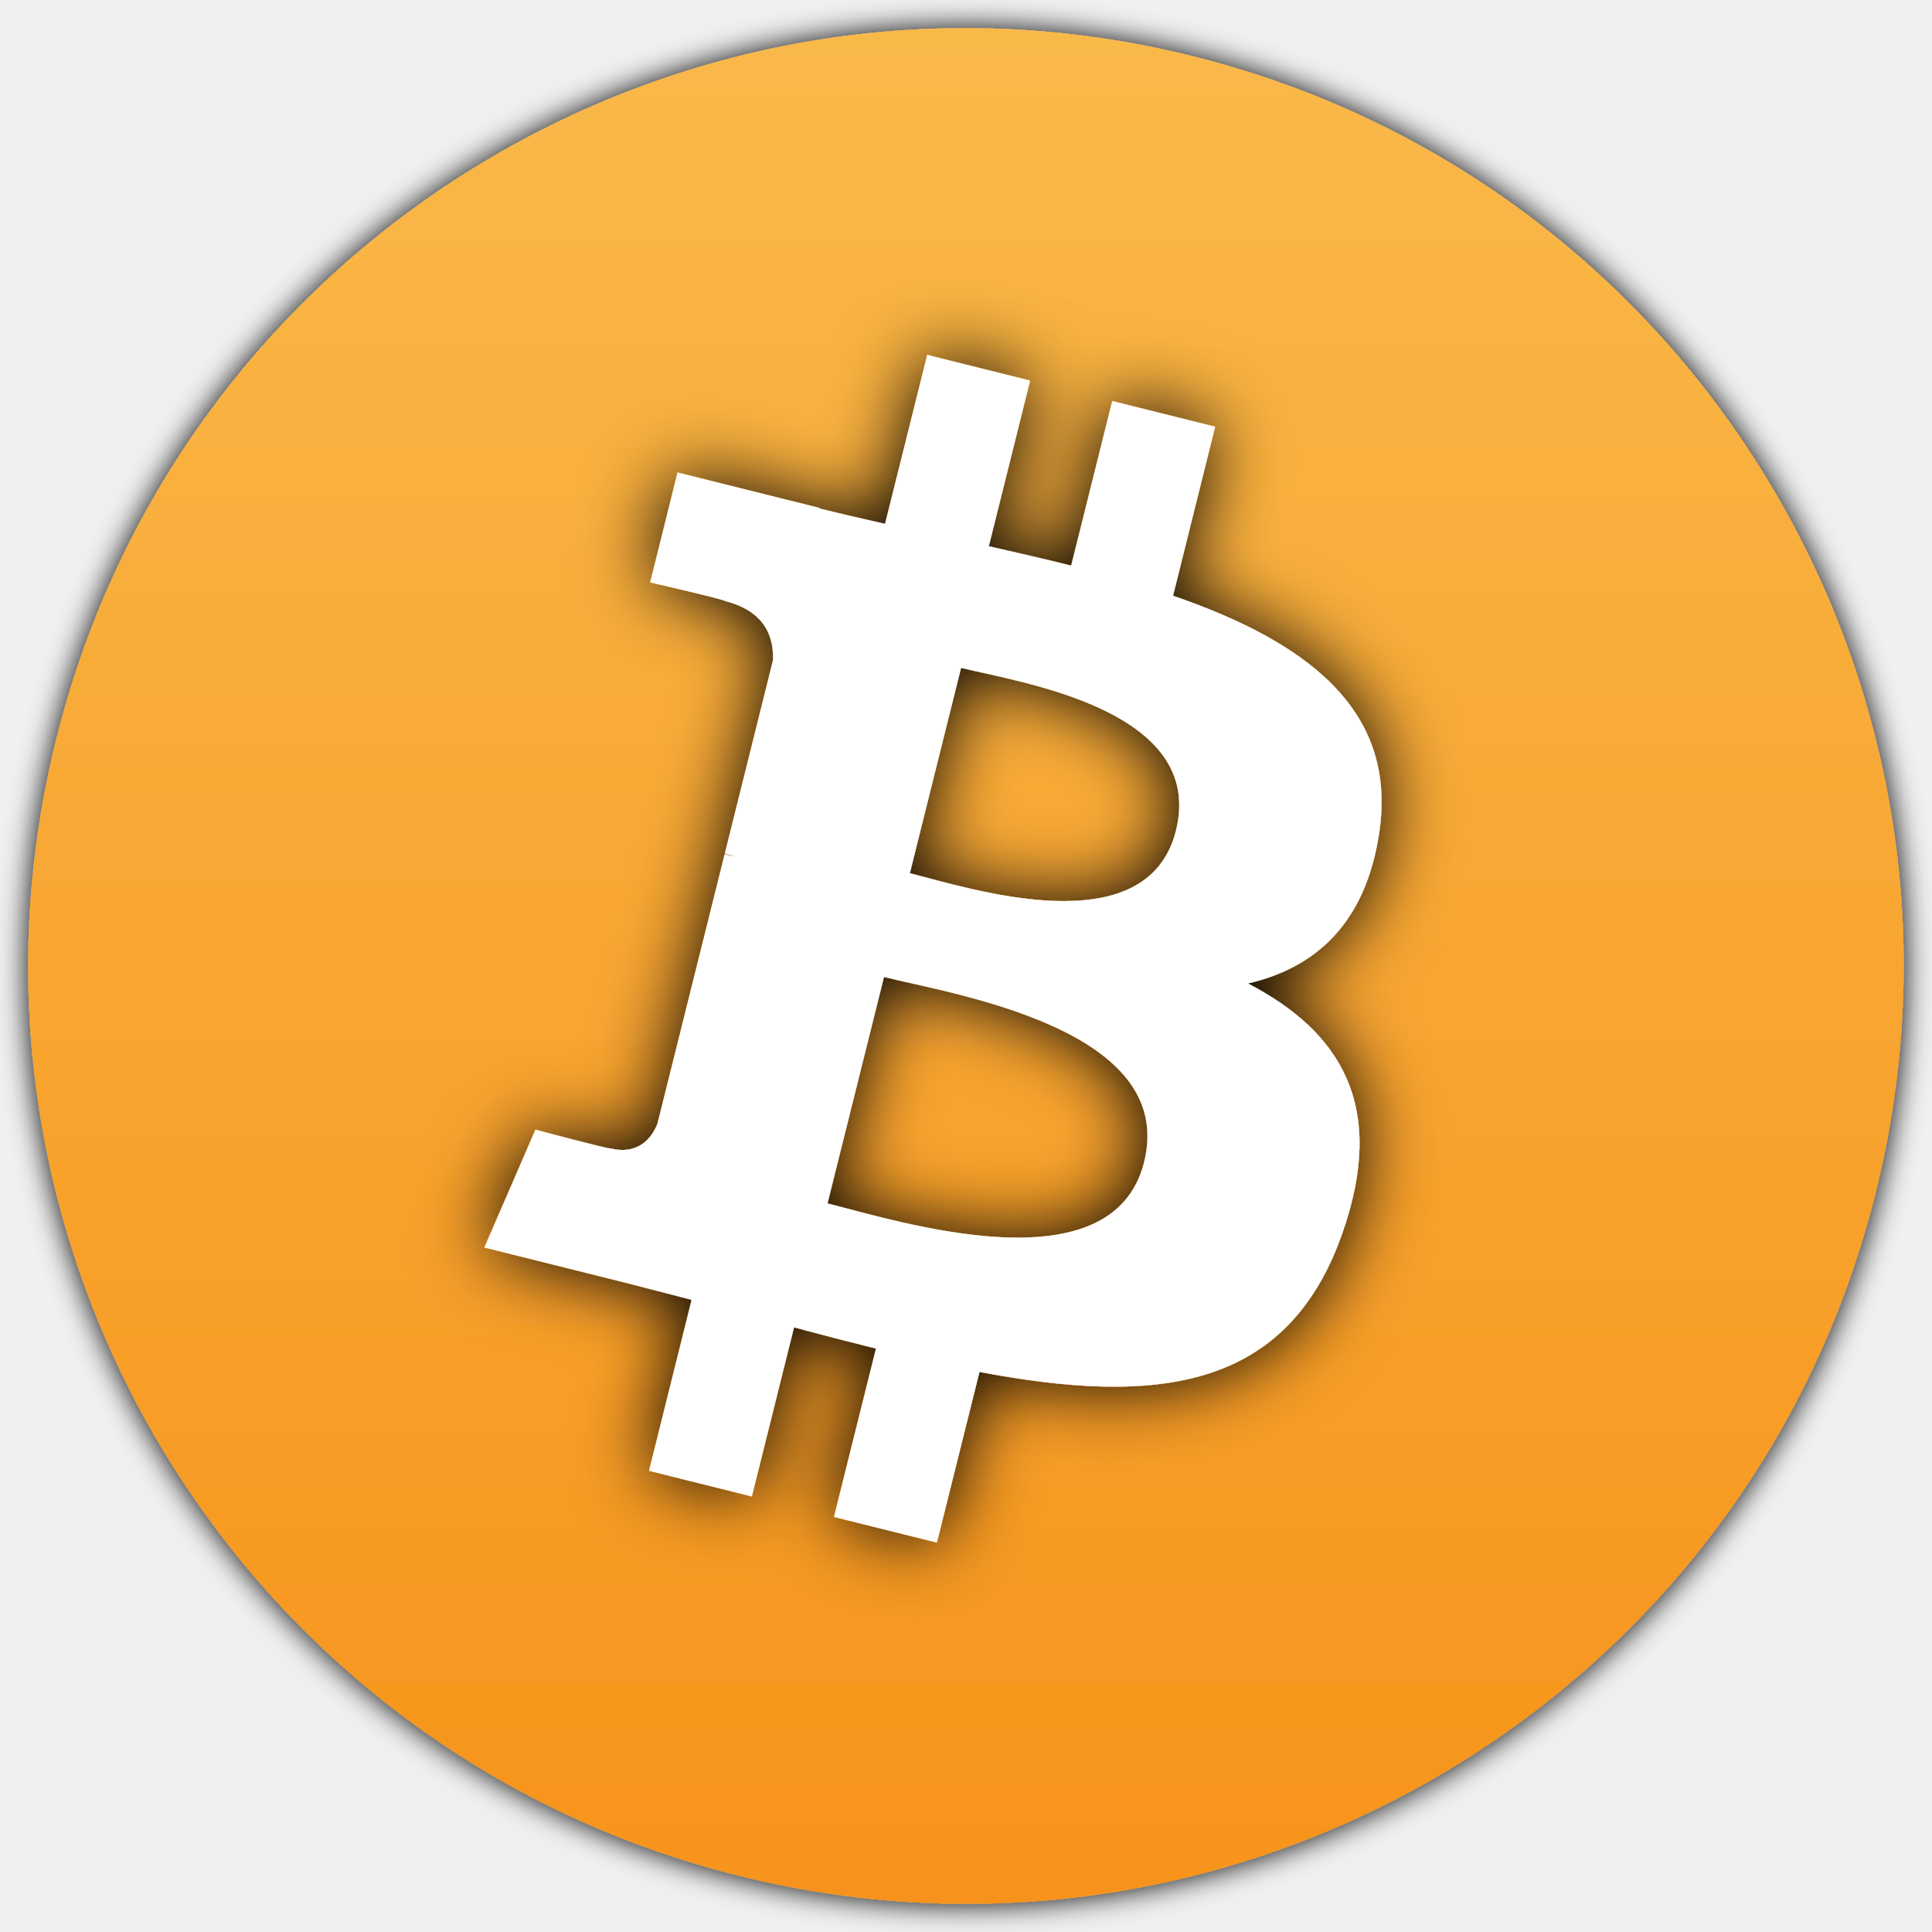
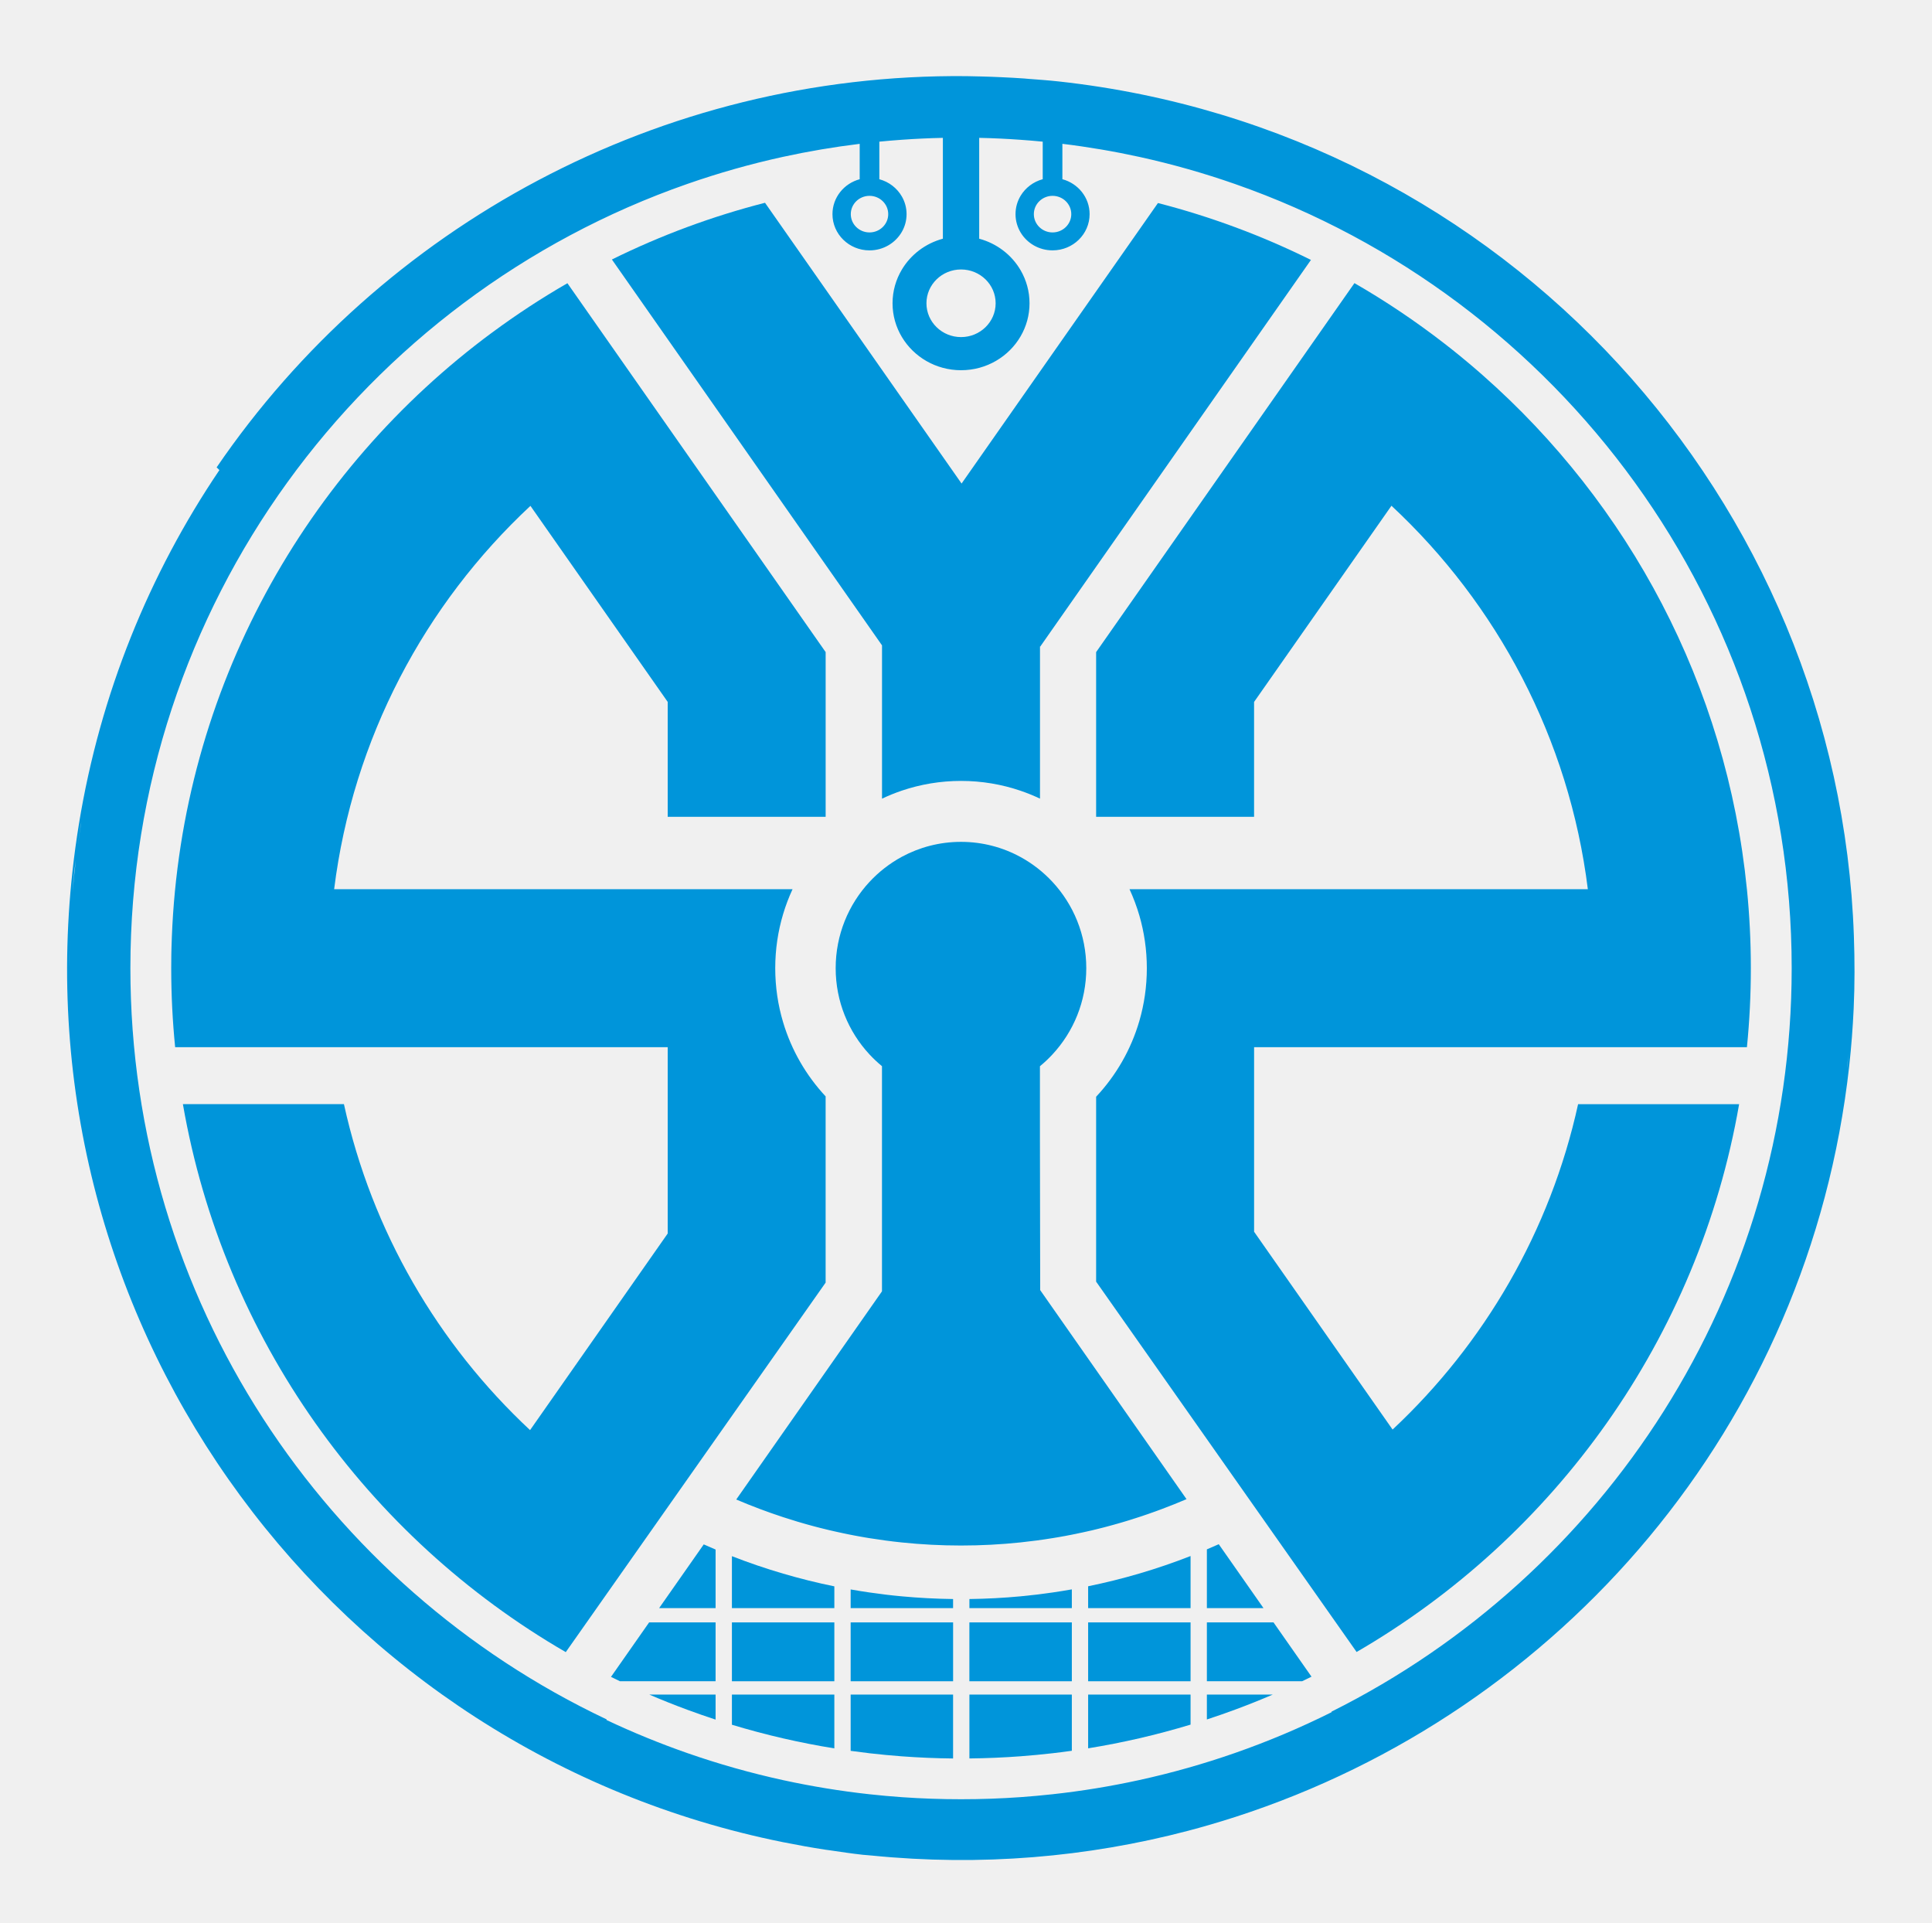
- <svg xmlns="http://www.w3.org/2000/svg" version="1.1" width="512px" height="512px" viewBox="-0.015 -0.015 1.03 1.03" preserveAspectRatio="xMidYMid">
-   <defs>
-     <filter id="coin-shadow">
-       <feGaussianBlur in="SourceAlpha" result="blur-out" stdDeviation="0.5" />
-       <feMerge>
-         <feMergeNode />
-         <feMergeNode in="SourceGraphic" />
-       </feMerge>
-     </filter>
-     <filter id="symbol-shadow">
-       <feGaussianBlur in="SourceAlpha" result="blur-out" stdDeviation="1.3" />
-       <feMerge>
-         <feMergeNode />
-         <feMergeNode in="SourceGraphic" />
-       </feMerge>
-     </filter>
-     <linearGradient id="coin-gradient" x1="0%" y1="0%" x2="0%" y2="100%">
-       <stop offset="0%" style="stop-color:#f9b949" />
-       <stop offset="100%" style="stop-color:#f7931a" />
-     </linearGradient>
-   </defs>
-   <g transform="scale(0.015625)">
-     <path id="coin" d="m 63.036,39.741 c -4.274,17.143 -21.637,27.576 -38.782,23.301 -17.138,-4.274 -27.571,-21.638 -23.295,-38.78 4.272,-17.145 21.635,-27.579 38.775,-23.305 17.144,4.274 27.576,21.64 23.302,38.784 z" style="fill:url(#coin-gradient)" filter="url(#coin-shadow)" />
-     <path id="symbol" d="m 46.101,27.441 c 0.637,-4.258 -2.605,-6.547 -7.038,-8.074 l 1.438,-5.768 -3.511,-0.875 -1.4,5.616 c -0.923,-0.23 -1.871,-0.447 -2.813,-0.662 l 1.41,-5.653 -3.509,-0.875 -1.439,5.766 c -0.764,-0.174 -1.514,-0.346 -2.242,-0.527 l 0.004,-0.018 -4.842,-1.209 -0.934,3.75 c 0,0 2.605,0.597 2.55,0.634 1.422,0.355 1.679,1.296 1.636,2.042 l -1.638,6.571 c 0.098,0.025 0.225,0.061 0.365,0.117 -0.117,-0.029 -0.242,-0.061 -0.371,-0.092 l -2.296,9.205 c -0.174,0.432 -0.615,1.08 -1.609,0.834 0.035,0.051 -2.552,-0.637 -2.552,-0.637 l -1.743,4.019 4.569,1.139 c 0.85,0.213 1.683,0.436 2.503,0.646 l -1.453,5.834 3.507,0.875 1.439,-5.772 c 0.958,0.26 1.888,0.5 2.798,0.726 l -1.434,5.745 3.511,0.875 1.453,-5.823 c 5.987,1.133 10.489,0.676 12.384,-4.739 1.527,-4.36 -0.076,-6.875 -3.226,-8.515 2.294,-0.529 4.022,-2.038 4.483,-5.155 z m -8.022,11.249 c -1.085,4.36 -8.426,2.003 -10.806,1.412 l 1.928,-7.729 c 2.38,0.594 10.012,1.77 8.878,6.317 z m 1.086,-11.312 c -0.99,3.966 -7.1,1.951 -9.082,1.457 l 1.748,-7.01 c 1.982,0.494 8.365,1.416 7.334,5.553 z" style="fill:#ffffff" filter="url(#symbol-shadow)" />
+ <svg xmlns="http://www.w3.org/2000/svg" version="1.1" id="Layer_1" x="0px" y="0px" width="97.5px" height="97px" viewBox="0 0 97.5 97" enable-background="new 0 0 97.5 97" xml:space="preserve">
+   <g>
+     <path fill-rule="evenodd" clip-rule="evenodd" fill="#0095DA" d="M36.937,78.522v2.622h2.585h2.584v-1.099   c-0.875-0.178-1.737-0.393-2.584-0.642C38.644,79.146,37.781,78.852,36.937,78.522z" />
+     <path fill-rule="evenodd" clip-rule="evenodd" fill="#0095DA" d="M43.88,85.506h-0.951v2.839c0.316,0.044,0.633,0.084,0.951,0.122   c0.542,0.062,1.086,0.114,1.633,0.155c0.854,0.063,1.716,0.1,2.585,0.108v-3.224h-2.585H43.88z" />
+     <polygon fill-rule="evenodd" clip-rule="evenodd" fill="#0095DA" points="36.937,81.864 36.937,84.834 39.521,84.834    42.106,84.834 42.106,81.864 39.521,81.864  " />
+     <polygon fill-rule="evenodd" clip-rule="evenodd" fill="#0095DA" points="43.88,81.864 42.929,81.864 42.929,84.834 43.88,84.834    45.514,84.834 48.099,84.834 48.099,81.864 45.514,81.864  " />
+     <path fill-rule="evenodd" clip-rule="evenodd" fill="#0095DA" d="M43.88,80.354c-0.318-0.046-0.636-0.097-0.951-0.153v0.942h0.951   h1.633h2.585v-0.458c-0.871-0.011-1.732-0.057-2.585-0.136C44.965,80.499,44.421,80.433,43.88,80.354z" />
+     <path fill-rule="evenodd" clip-rule="evenodd" fill="#0095DA" d="M39.521,67.769l2.145-3.05v-9.397   c-0.979-1.049-1.722-2.323-2.145-3.738c-0.259-0.864-0.398-1.782-0.398-2.731s0.139-1.866,0.398-2.73   c0.129-0.433,0.289-0.852,0.476-1.256h-0.476h-4.833H16.863c0.949-7.603,4.576-14.374,9.906-19.342l6.927,9.892v5.797h0.993h4.833   h2.145v-8.286v-0.025l-0.077-0.109l-2.068-2.955l-4.833-6.902l-6.054-8.646c-1.311,0.755-2.575,1.584-3.786,2.479l-0.001-0.001   C15.409,23.739,9.156,34.772,8.672,47.284l-0.002,0.062c-0.006,0.149-0.011,0.299-0.015,0.449L8.65,47.998   c-0.001,0.063-0.003,0.126-0.004,0.19h0c-0.003,0.221-0.005,0.442-0.005,0.665c0,1.345,0.067,2.674,0.198,3.986h24.857v9.403   l-6.946,9.92c-4.639-4.33-7.984-10.026-9.393-16.448H9.23c2.052,11.817,9.309,21.85,19.322,27.65l6.136-8.724L39.521,67.769z" />
+     <path fill-rule="evenodd" clip-rule="evenodd" fill="#0095DA" d="M36.937,85.506v1.522c0.85,0.257,1.712,0.487,2.585,0.688   c0.852,0.196,1.713,0.365,2.584,0.505v-2.715h-2.584H36.937z" />
+     <path fill-rule="evenodd" clip-rule="evenodd" fill="#0095DA" d="M32.767,85.506c0.632,0.272,1.273,0.528,1.921,0.767   c0.471,0.174,0.946,0.339,1.425,0.496v-1.263h-1.425H32.767z" />
+     <path fill-rule="evenodd" clip-rule="evenodd" fill="#0095DA" d="M51.506,85.506h-2.584v3.223c0.869-0.009,1.731-0.046,2.584-0.11   c0.541-0.041,1.078-0.091,1.612-0.153c0.326-0.037,0.649-0.079,0.973-0.124v-2.836h-0.973H51.506z" />
+     <path fill-rule="evenodd" clip-rule="evenodd" fill="#0095DA" d="M34.688,79.109l-1.425,2.035h1.425h1.425v-2.956   c-0.2-0.085-0.399-0.171-0.598-0.26L34.688,79.109z" />
+     <path fill-rule="evenodd" clip-rule="evenodd" fill="#0095DA" d="M32.759,81.864l-1.925,2.749c0.151,0.075,0.302,0.148,0.454,0.221   h3.4h1.425v-2.97h-1.425H32.759z" />
+     <path fill-rule="evenodd" clip-rule="evenodd" fill="#0095DA" d="M39.521,25.436l4.359,6.226l0.632,0.903v7.735   c0.324-0.154,0.658-0.29,1.001-0.406c0.938-0.317,1.942-0.49,2.986-0.49c1.051,0,2.063,0.175,3.006,0.497   c0.335,0.114,0.661,0.247,0.979,0.397v-7.682l0.013,0.009l0.621-0.888l4.381-6.256l4.836-6.907l3.823-5.459   c-1.24-0.614-2.515-1.166-3.823-1.65c-1.271-0.471-2.57-0.879-3.898-1.22l-0.938,1.34l-4.381,6.255l-1.612,2.303l-2.98,4.257   L48.5,24.361l-2.986-4.264l-1.633-2.333l-4.359-6.225l-0.915-1.307c-1.334,0.341-2.641,0.75-3.918,1.222   c-1.303,0.482-2.574,1.03-3.809,1.64l3.809,5.439L39.521,25.436z" />
+     <polygon fill-rule="evenodd" clip-rule="evenodd" fill="#0095DA" points="51.506,81.864 48.921,81.864 48.921,84.834    51.506,84.834 53.118,84.834 54.091,84.834 54.091,81.864 53.118,81.864  " />
+     <path fill-rule="evenodd" clip-rule="evenodd" fill="#0095DA" d="M60.906,85.506v1.256c0.48-0.157,0.957-0.323,1.429-0.498   c0.641-0.237,1.273-0.49,1.897-0.758h-1.897H60.906z" />
+     <path fill-rule="evenodd" clip-rule="evenodd" fill="#0095DA" d="M74.829,18.935l-0.117-0.103c-0.053-0.047-0.105-0.093-0.16-0.139   c-0.086-0.075-0.174-0.15-0.262-0.225l-0.178-0.15c-0.087-0.073-0.175-0.146-0.263-0.218l-0.147-0.122   c-0.104-0.086-0.21-0.171-0.316-0.256l-0.083-0.066c-0.13-0.104-0.26-0.207-0.392-0.308l-0.015-0.012l-0.01-0.007   c-1.437-1.113-2.949-2.131-4.533-3.043l-6.019,8.596l-4.836,6.908l-2.105,3.006l-0.076,0.109v0.025v8.286h2.182h4.836h0.953v-5.797   l6.933-9.9c5.335,4.968,8.963,11.744,9.911,19.35H62.335h-4.836h-0.497c0.197,0.426,0.363,0.869,0.497,1.327   c0.245,0.843,0.377,1.736,0.377,2.659c0,0.924-0.132,1.816-0.377,2.66c-0.422,1.45-1.179,2.755-2.182,3.825v9.33l2.182,3.101   l4.836,6.876l6.127,8.71c10.004-5.802,17.254-15.831,19.304-27.642H79.64c-1.406,6.408-4.739,12.094-9.362,16.419l-6.989-9.982   v-9.312H88.16c0.131-1.312,0.198-2.641,0.198-3.986s-0.067-2.674-0.198-3.986h-0.001C87.135,34.564,82.187,25.415,74.829,18.935z" />
+     <path fill-rule="evenodd" clip-rule="evenodd" fill="#0095DA" d="M54.914,80.041v1.103h2.585h2.584v-2.629   c-0.845,0.33-1.706,0.625-2.584,0.883C56.651,79.647,55.789,79.862,54.914,80.041z" />
+     <path fill-rule="evenodd" clip-rule="evenodd" fill="#0095DA" d="M63.764,81.144l-1.429-2.041l-0.83-1.185   c-0.198,0.089-0.397,0.176-0.599,0.261v2.964h1.429H63.764z" />
+     <path fill-rule="evenodd" clip-rule="evenodd" fill="#0095DA" d="M62.335,81.864h-1.429v2.97h1.429h3.376   c0.159-0.076,0.317-0.153,0.475-0.231l-1.917-2.739H62.335z" />
+     <path fill-rule="evenodd" clip-rule="evenodd" fill="#0095DA" d="M55.064,77.229l0.055-0.013l0.075-0.018l0.081-0.02l0.049-0.012   l0.107-0.026l0.022-0.006l0.13-0.033l0.003,0l0.126-0.032l0.029-0.008l0.1-0.026l0.055-0.015l0.074-0.02l0.081-0.022l0.048-0.013   l0.106-0.029l0.022-0.006l0.128-0.037l0.004,0l0.124-0.036l0.029-0.008l0.099-0.029l0.055-0.016l0.073-0.022l0.08-0.024   l0.047-0.014l0.105-0.032l0.022-0.007l0.127-0.04l0.004-0.001l0.123-0.04l0.029-0.009l0.097-0.031l0.055-0.018l0.069-0.022   l0.003-0.001l0.079-0.026l0.047-0.015l0.104-0.036l0.021-0.007l0.125-0.043l0.005-0.001l0.121-0.042l0.029-0.011l0.096-0.034   l0.055-0.019l0.07-0.025l0.079-0.028l0.046-0.017l0.104-0.038l0.02-0.008l0.125-0.046c0.422-0.158,0.84-0.326,1.253-0.502   l-2.383-3.404l-4.381-6.256l-0.621-0.888l-0.013-7.673V53.8c0.225-0.184,0.437-0.384,0.634-0.597   c1.058-1.139,1.705-2.669,1.705-4.351s-0.647-3.212-1.705-4.351c-0.465-0.501-1.009-0.927-1.612-1.256   c-0.894-0.489-1.918-0.766-3.006-0.766c-1.08,0-2.096,0.273-2.986,0.754c-0.611,0.332-1.163,0.761-1.633,1.268   c-1.057,1.139-1.705,2.669-1.705,4.351s0.647,3.212,1.705,4.351c0.197,0.212,0.408,0.411,0.632,0.595v3.625v7.735l-0.632,0.903   l-4.359,6.226l-2.364,3.376c0.774,0.33,1.562,0.627,2.364,0.89c0.243,0.08,0.488,0.157,0.734,0.23l0.049,0.014l0.375,0.109   l0.009,0.002l0.128,0.036l0.005,0.001l0.124,0.034l0.018,0.005l0.111,0.03l0.129,0.034l0.045,0.012l0.084,0.021l0.058,0.015   l0.072,0.018l0.072,0.018l0.058,0.014l0.085,0.021l0.044,0.011l0.099,0.024l0.031,0.007l0.113,0.027l0.018,0.003l0.126,0.029   l0.004,0.001l0.13,0.029l0.01,0.002l0.121,0.027l0.023,0.004l0.107,0.024l0.037,0.008l0.145,0.03l0.081,0.017l0.064,0.013   l0.291,0.057l0.04,0.007l0.106,0.02l0.026,0.005l0.12,0.021l0.012,0.003l0.132,0.023h0.001l0.131,0.023l0.188,0.031   c0.541,0.087,1.084,0.16,1.633,0.217c0.983,0.102,1.979,0.155,2.986,0.155h0c1.014,0,2.017-0.053,3.006-0.157   c0.542-0.057,1.079-0.128,1.612-0.215l0.267-0.044l0.104-0.018l0.055-0.01l0.154-0.028l0.005,0l0.051-0.009l0.107-0.021   l0.024-0.005l0.132-0.025l0.003,0l0.129-0.026l0.028-0.006l0.103-0.02l0.056-0.012l0.157-0.034l0.05-0.01l0.107-0.023l0.023-0.005   l0.131-0.029l0.003,0l0.156-0.036L55.064,77.229z" />
+     <path fill-rule="evenodd" clip-rule="evenodd" fill="#0095DA" d="M51.506,80.548c-0.852,0.08-1.714,0.126-2.584,0.137v0.459h2.584   h1.612h0.973v-0.946c-0.322,0.057-0.646,0.109-0.973,0.157C52.585,80.433,52.048,80.497,51.506,80.548z" />
+     <path fill-rule="evenodd" clip-rule="evenodd" fill="#0095DA" d="M54.914,85.506v2.712c0.871-0.141,1.733-0.311,2.585-0.507   c0.872-0.202,1.734-0.432,2.584-0.689v-1.516h-2.584H54.914z" />
+     <polygon fill-rule="evenodd" clip-rule="evenodd" fill="#0095DA" points="54.914,81.864 54.914,84.834 57.499,84.834    60.083,84.834 60.083,81.864 57.499,81.864  " />
+     <path fill-rule="evenodd" clip-rule="evenodd" fill="#0095DA" d="M93.558,47.244C92.803,25.266,75.99,6.59,53.443,4.111   c-0.524-0.058-1.047-0.094-1.568-0.134c-0.065-0.005-0.13-0.012-0.195-0.017c-0.379-0.027-0.757-0.047-1.135-0.064   c-0.352-0.017-0.702-0.029-1.052-0.038c-0.242-0.005-0.485-0.014-0.728-0.016c-15.469-0.15-29.526,7.582-37.833,19.741l0.141,0.136   c-3.538,5.234-6.017,11.282-7.092,17.869c-0.125,0.771-0.232,1.548-0.319,2.333C1.08,67.26,16.88,88.391,39.507,92.952   c0.005,0.001,0.01,0.002,0.015,0.003c0.022,0.004,0.045,0.007,0.067,0.012c0.678,0.135,1.36,0.259,2.049,0.364   c0.09,0.014,0.181,0.023,0.271,0.037c0.542,0.08,1.084,0.161,1.634,0.222c0.11,0.012,0.22,0.017,0.33,0.028   c0.002,0,0.005,0,0.007,0.001c0.036,0.003,0.073,0.005,0.108,0.009c5.509,0.551,10.889,0.085,15.955-1.245l0,0   c0.799-0.21,1.589-0.442,2.371-0.694c0.007-0.002,0.014-0.003,0.021-0.006c0.011-0.003,0.022-0.008,0.033-0.011   c16.359-5.295,28.945-19.729,30.955-37.891c0.107-0.966,0.179-1.929,0.224-2.887C93.604,49.666,93.6,48.451,93.558,47.244z    M67.198,86.366v0.03c-1.567,0.782-3.191,1.469-4.863,2.053c-1.571,0.549-3.186,1.008-4.836,1.369   c-1.435,0.314-2.896,0.555-4.381,0.717c-0.534,0.059-1.071,0.107-1.612,0.146c-0.992,0.071-1.995,0.106-3.006,0.106   c-1.004,0-2-0.035-2.986-0.104c-0.547-0.039-1.092-0.088-1.633-0.147c-1.477-0.162-2.932-0.401-4.359-0.712   c-1.649-0.36-3.262-0.817-4.833-1.365c-1.395-0.487-2.756-1.044-4.079-1.669v-0.034C16.409,80.043,6.58,65.595,6.58,48.853   c0-18.303,11.745-33.865,28.109-39.573c1.571-0.548,3.184-1.007,4.833-1.367c1.267-0.276,2.556-0.496,3.863-0.655v1.786   c-0.792,0.212-1.374,0.921-1.374,1.762c0,1.009,0.837,1.828,1.87,1.828c0.702,0,1.313-0.379,1.633-0.938   c0.151-0.263,0.237-0.566,0.237-0.89s-0.086-0.626-0.237-0.89c-0.242-0.422-0.649-0.741-1.137-0.872V7.148   c0.377-0.037,0.757-0.069,1.137-0.096c0.685-0.049,1.375-0.081,2.069-0.096v5.089c-0.879,0.236-1.619,0.803-2.069,1.556   c-0.299,0.5-0.471,1.081-0.471,1.702s0.172,1.202,0.471,1.702c0.6,1.002,1.712,1.676,2.986,1.676c1.289,0,2.413-0.689,3.006-1.711   c0.286-0.492,0.45-1.061,0.45-1.667s-0.164-1.174-0.45-1.667c-0.448-0.77-1.196-1.351-2.09-1.591V6.956   c0.701,0.015,1.398,0.048,2.09,0.098c0.374,0.026,0.746,0.058,1.116,0.094v1.895c-0.474,0.127-0.872,0.432-1.116,0.836   c-0.163,0.271-0.257,0.588-0.257,0.926s0.094,0.654,0.257,0.926c0.325,0.54,0.926,0.902,1.612,0.902c1.033,0,1.87-0.819,1.87-1.828   c0-0.841-0.582-1.55-1.374-1.762V7.257c1.314,0.16,2.61,0.381,3.885,0.66c1.65,0.362,3.265,0.821,4.836,1.371   c16.351,5.715,28.084,21.271,28.084,39.564C90.419,65.276,80.963,79.495,67.198,86.366z M54.063,10.805   c0,0.51-0.424,0.923-0.945,0.923c-0.521,0-0.944-0.413-0.944-0.923s0.424-0.923,0.944-0.923   C53.64,9.882,54.063,10.295,54.063,10.805z M43.88,9.882c0.521,0,0.945,0.413,0.945,0.923s-0.423,0.923-0.945,0.923   c-0.521,0-0.944-0.413-0.944-0.923S43.359,9.882,43.88,9.882z M48.5,13.597c0.964,0,1.746,0.764,1.746,1.706   s-0.781,1.706-1.746,1.706c-0.964,0-1.746-0.764-1.746-1.706S47.536,13.597,48.5,13.597z M4.076,41.611   c0.007-0.045,0.018-0.089,0.026-0.134c-0.067,0.409-0.122,0.821-0.178,1.233C3.975,42.344,4.016,41.974,4.076,41.611z    M3.754,43.932c0.021-0.183,0.053-0.361,0.075-0.543c-0.066,0.544-0.122,1.092-0.168,1.642C3.693,44.664,3.714,44.299,3.754,43.932   z M3.536,47.087c-0.022,0.567-0.034,1.136-0.035,1.708C3.499,48.229,3.515,47.658,3.536,47.087z M3.646,45.216   C3.6,45.788,3.564,46.364,3.54,46.942C3.563,46.368,3.6,45.793,3.646,45.216z M93.209,53.928c0.027-0.244,0.051-0.489,0.074-0.733   c-0.018,0.191-0.031,0.382-0.053,0.574C93.225,53.822,93.215,53.875,93.209,53.928z M93.406,51.611   c-0.015,0.255-0.027,0.509-0.047,0.765C93.379,52.123,93.391,51.866,93.406,51.611z" />
  </g>
</svg>
